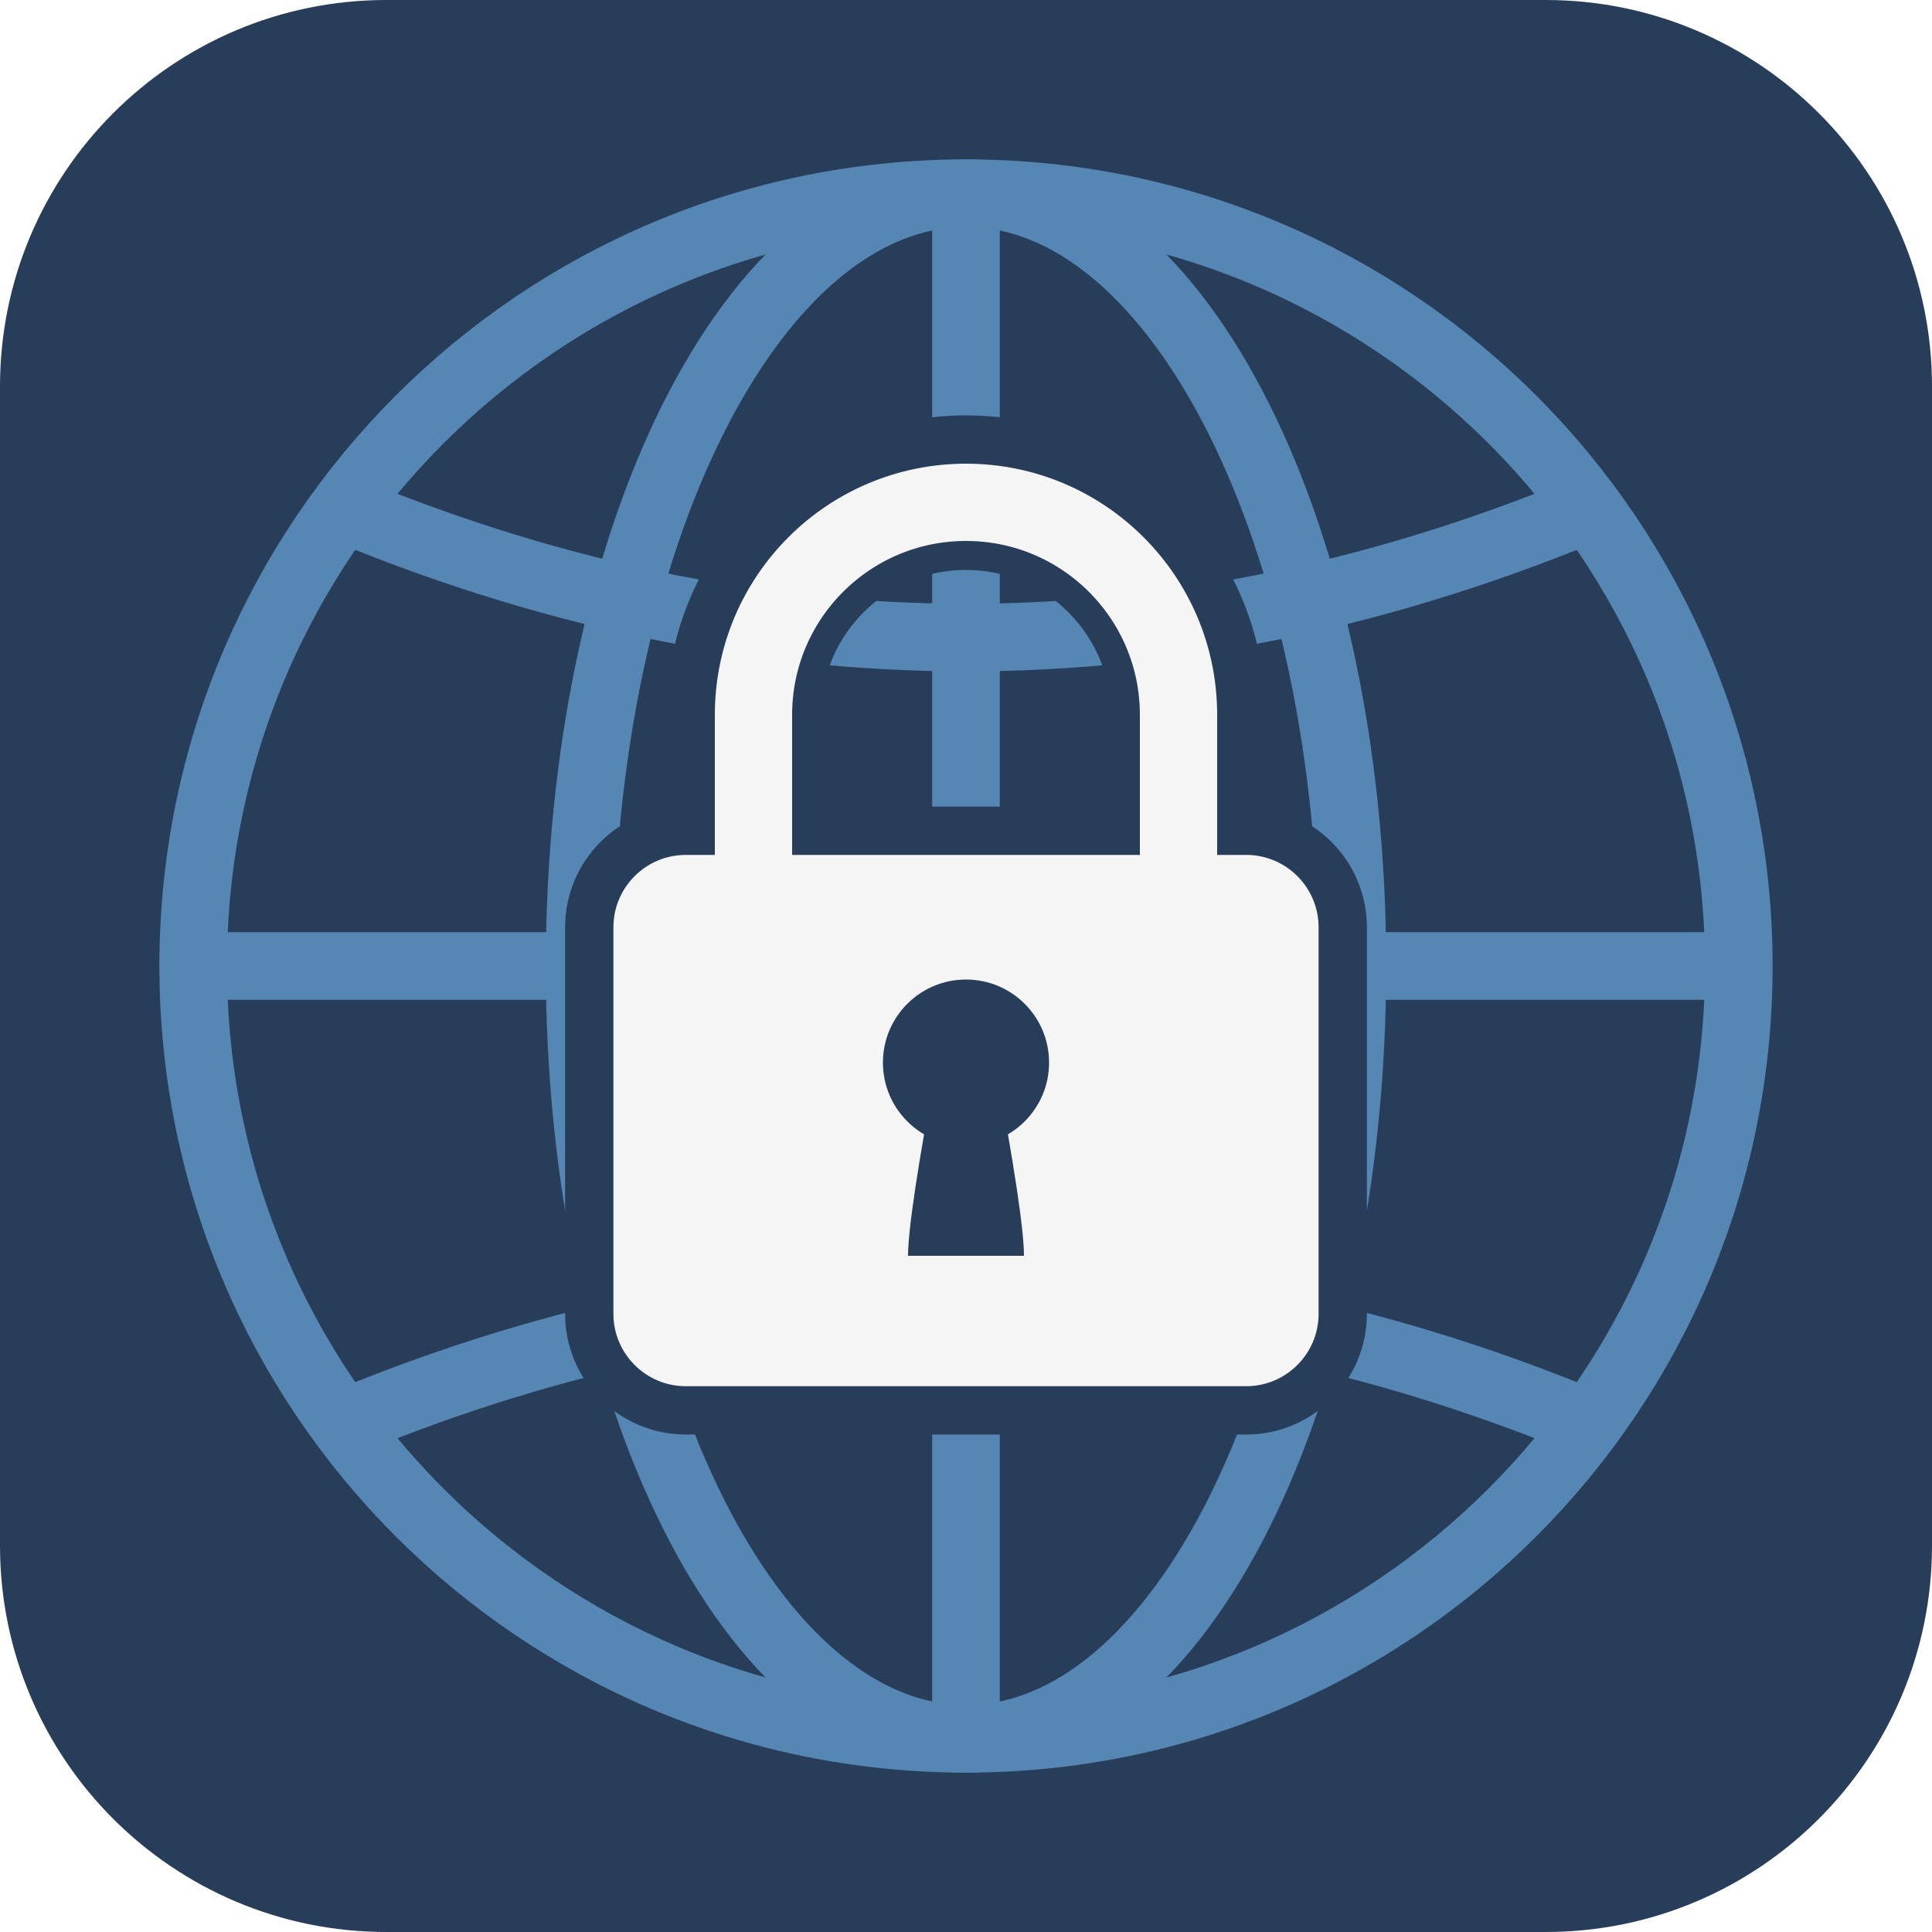
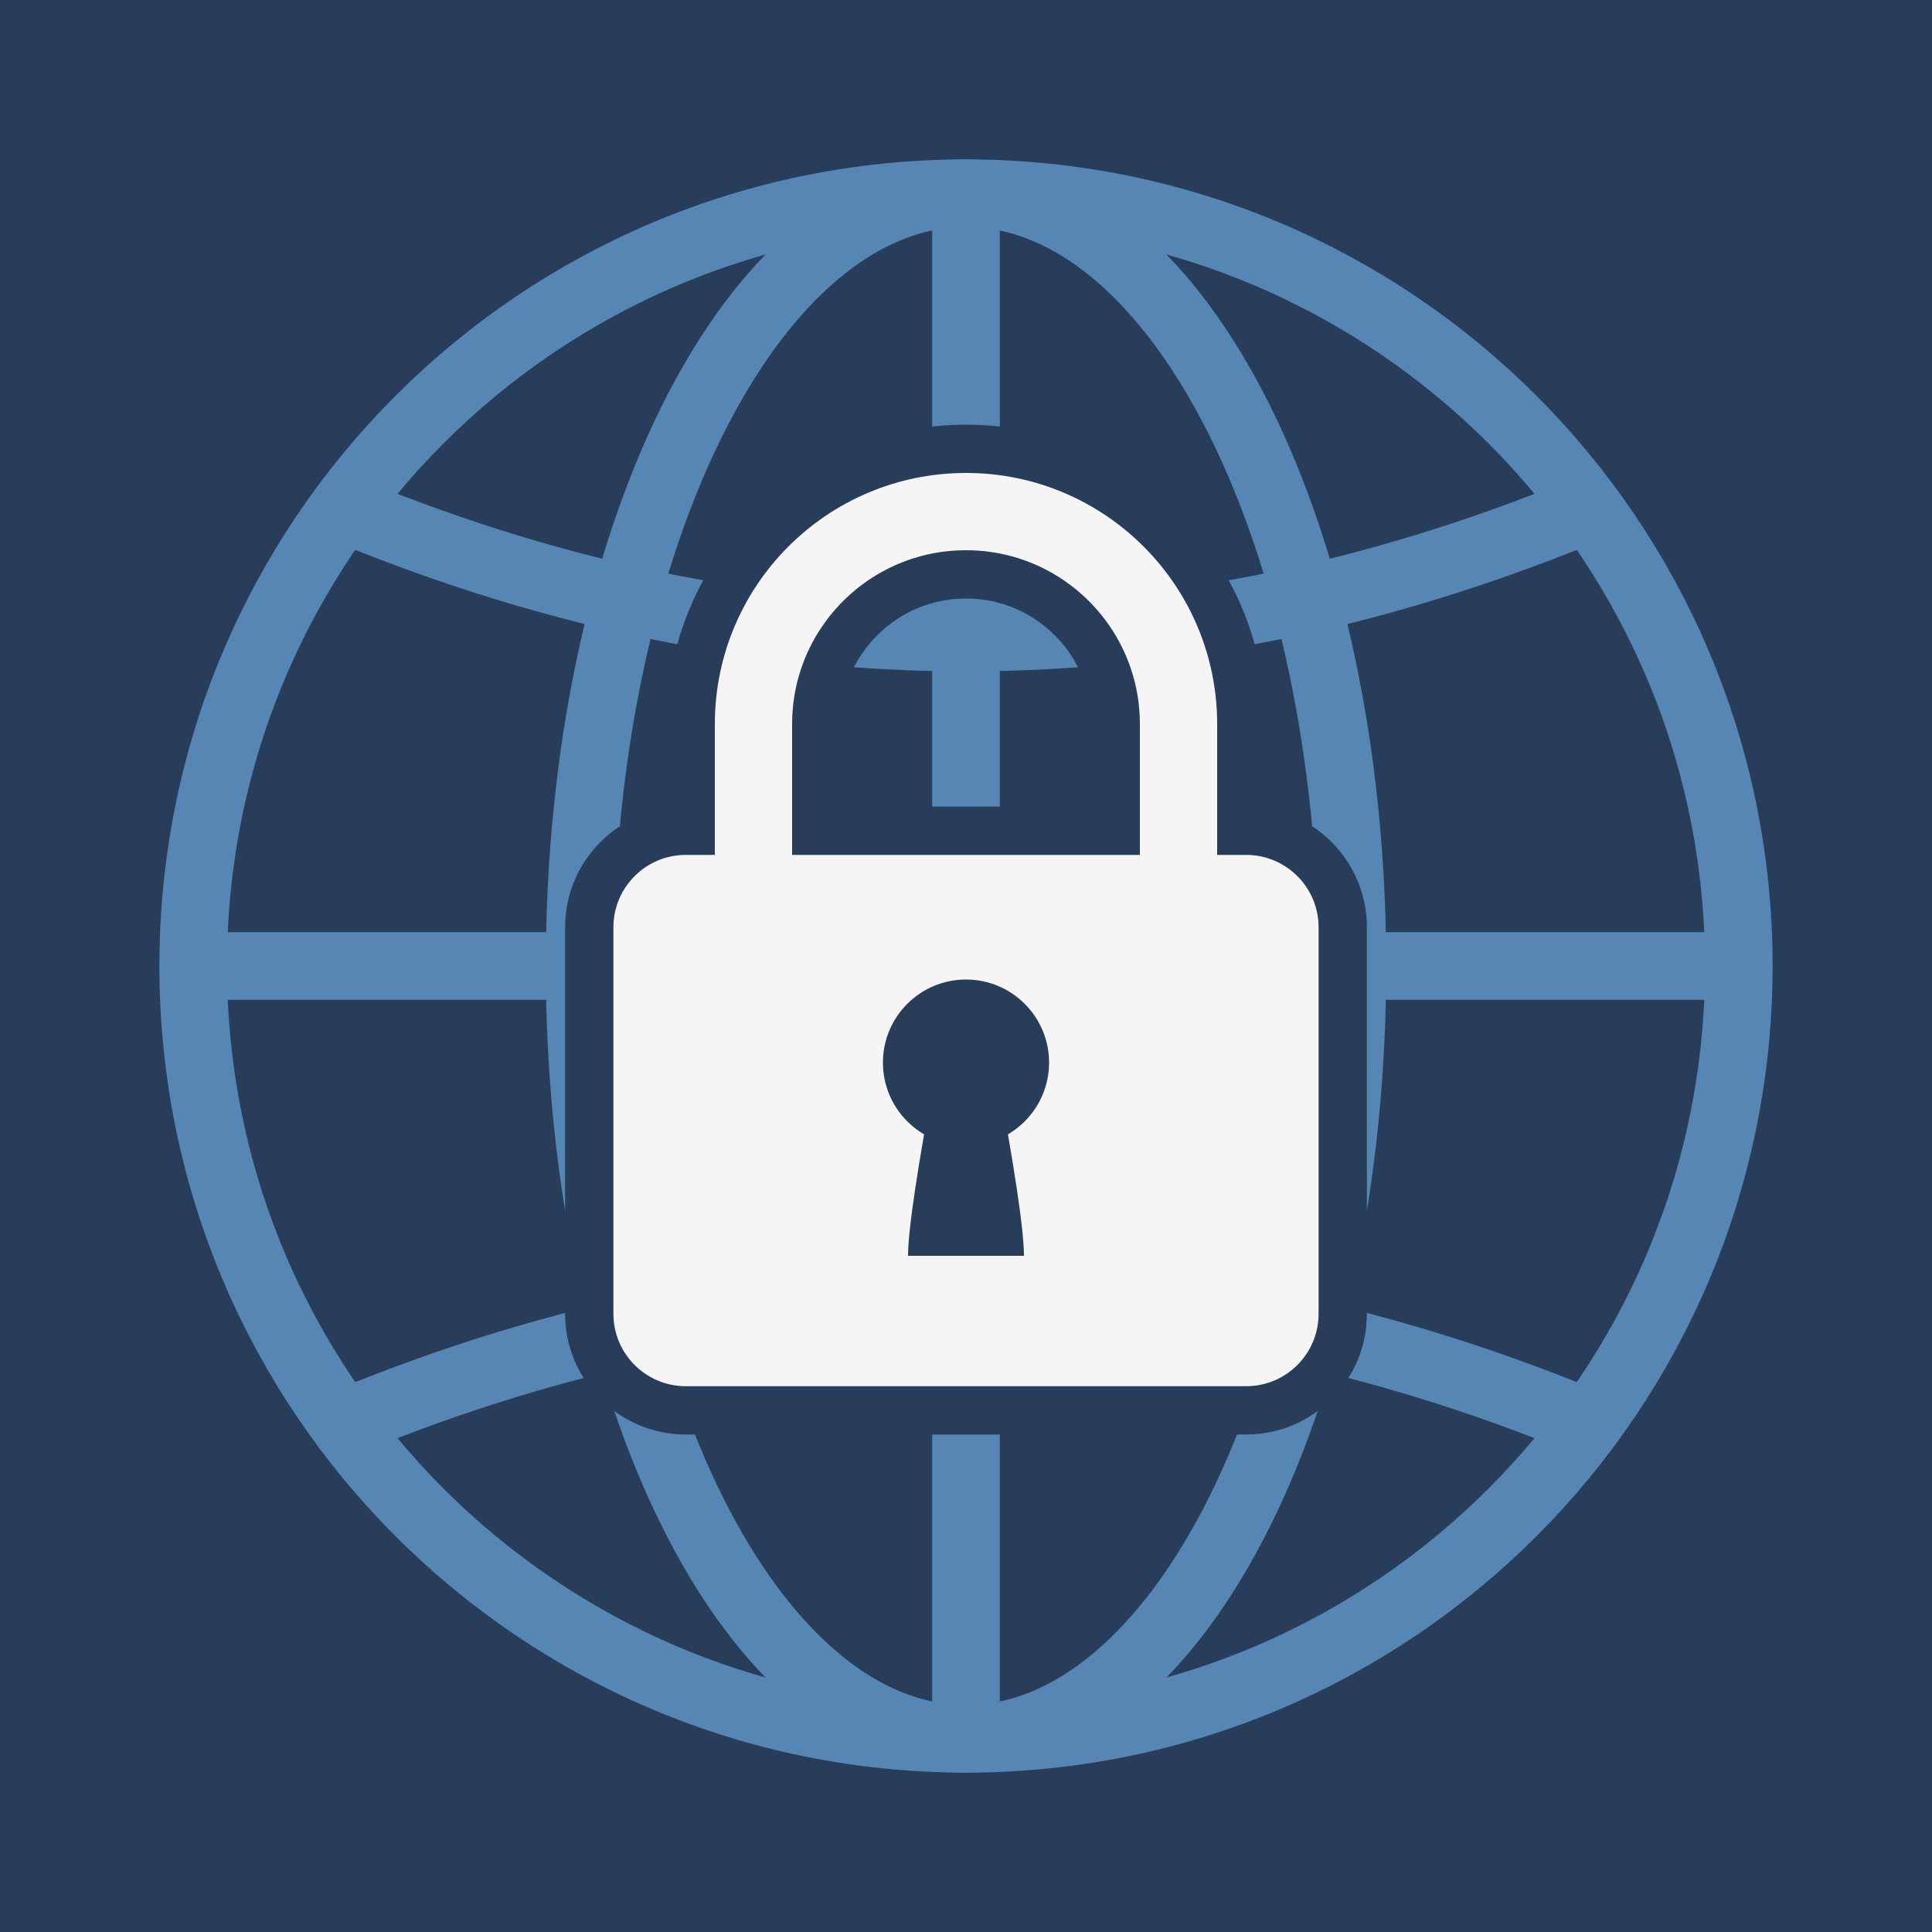
<svg xmlns="http://www.w3.org/2000/svg" width="512" height="512" viewBox="0 0 100 100">
-   <rect width="100" height="100" fill="#283d59" rx="20" />
+   <rect width="100" height="100" fill="#283d59" />
  <g>
    <circle cx="50" cy="50" r="40" fill="none" stroke="#5686b4" stroke-width="3.5" />
    <ellipse cx="50" cy="50" rx="20" ry="40" fill="none" stroke="#5686b4" stroke-width="3.5" />
    <line x1="50" y1="10" x2="50" y2="90" stroke="#5686b4" stroke-width="3.5" />
    <line x1="10" y1="50" x2="90" y2="50" stroke="#5686b4" stroke-width="3.5" />
    <path d="M17 26Q50 40 83 26" fill="none" stroke="#5686b4" stroke-width="3.5" />
    <path d="M17 74Q50 60 83 74" fill="none" stroke="#5686b4" stroke-width="3.5" />
  </g>
  <g>
    <rect x="30.5" y="43" width="39" height="30" rx="5" ry="5" fill="#f6f5f6" stroke="#283d59" stroke-width="2.5" />
-     <path d="M38.5 44 38.5 37A11.5 11.5 0 0 1 61.5 37L61.5 44" fill="none" stroke="#283d59" stroke-width="8" />
-     <path d="M39 45 39 37A11 11 0 0 1 61 37L61 45" fill="none" stroke="#f6f5f6" stroke-width="4" />
+     <path d="M39 44 39 37.48A10.5 10.5 0 0 1 61 37.48L61 44" fill="none" stroke="#283d59" stroke-width="9" />
+     <path d="M39 45 39 37.48A11 11 0 0 1 61 37.48L61 45" fill="none" stroke="#f6f5f6" stroke-width="4" />
    <circle cx="50" cy="55" r="4.3" fill="#283d59" />
    <path d="M47 65Q47 63 48.5 55 50 54 51.5 55 53 63 53 65Z" fill="#283d59" />
  </g>
</svg>
